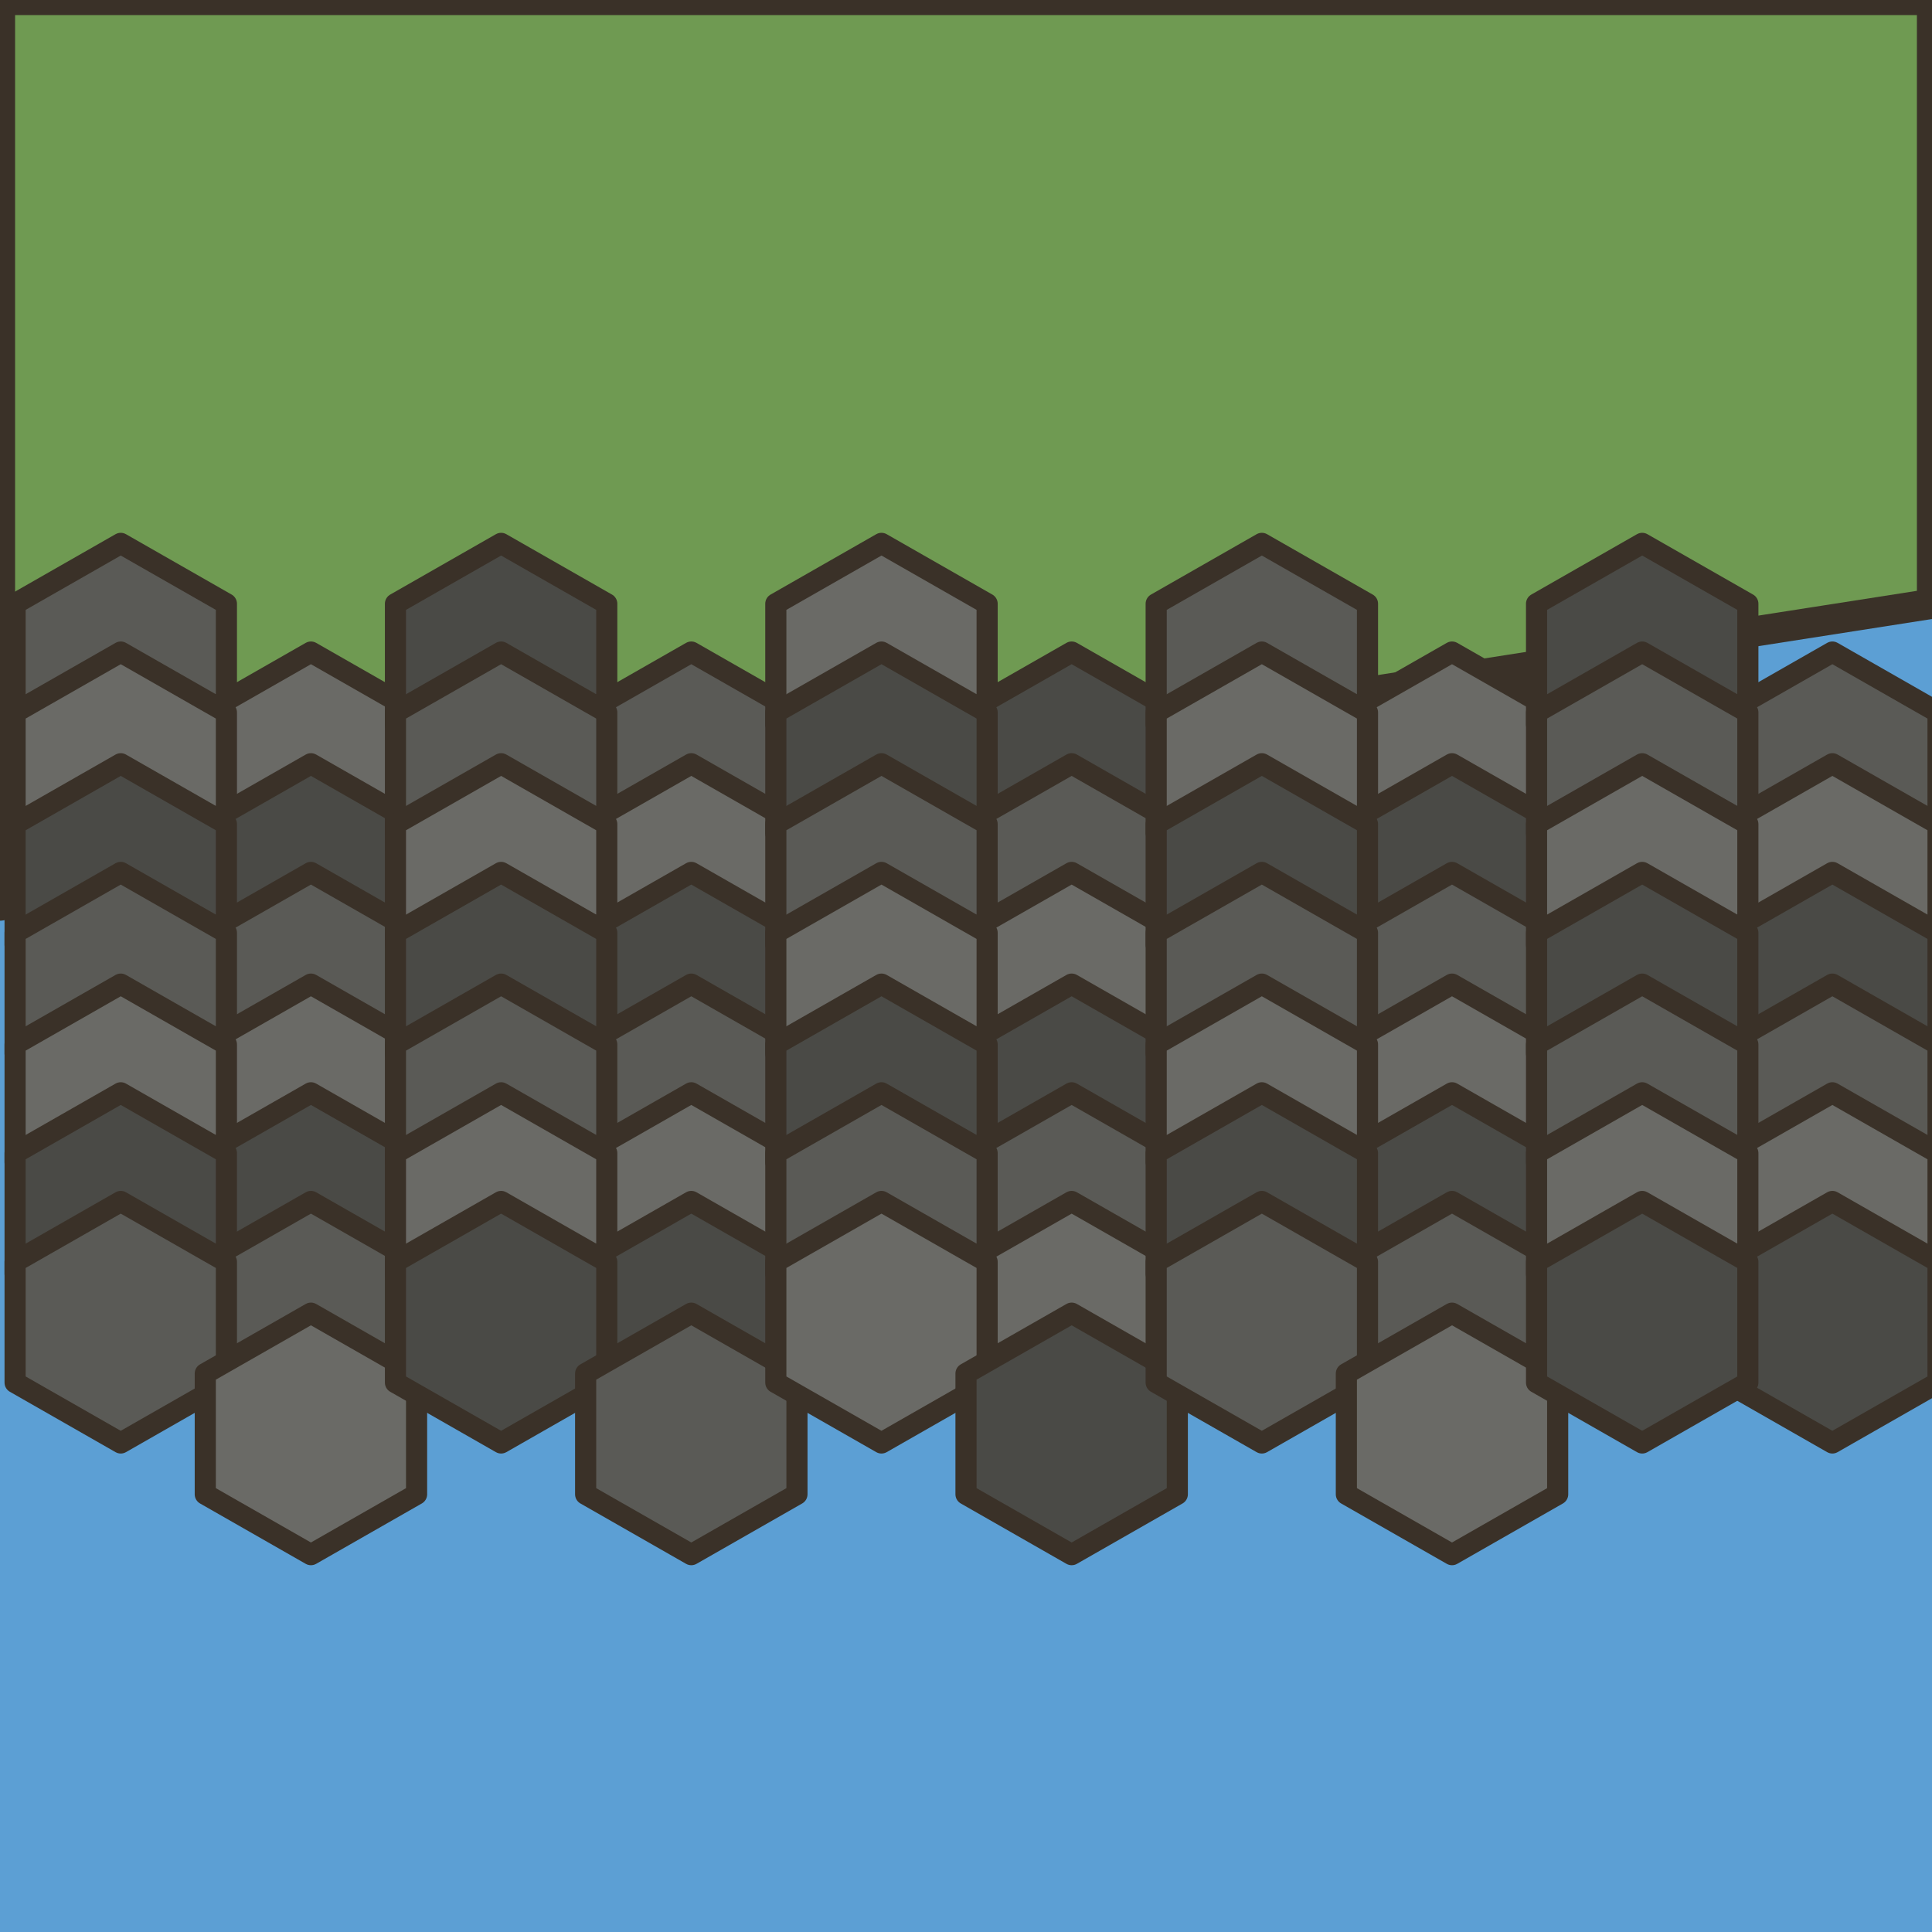
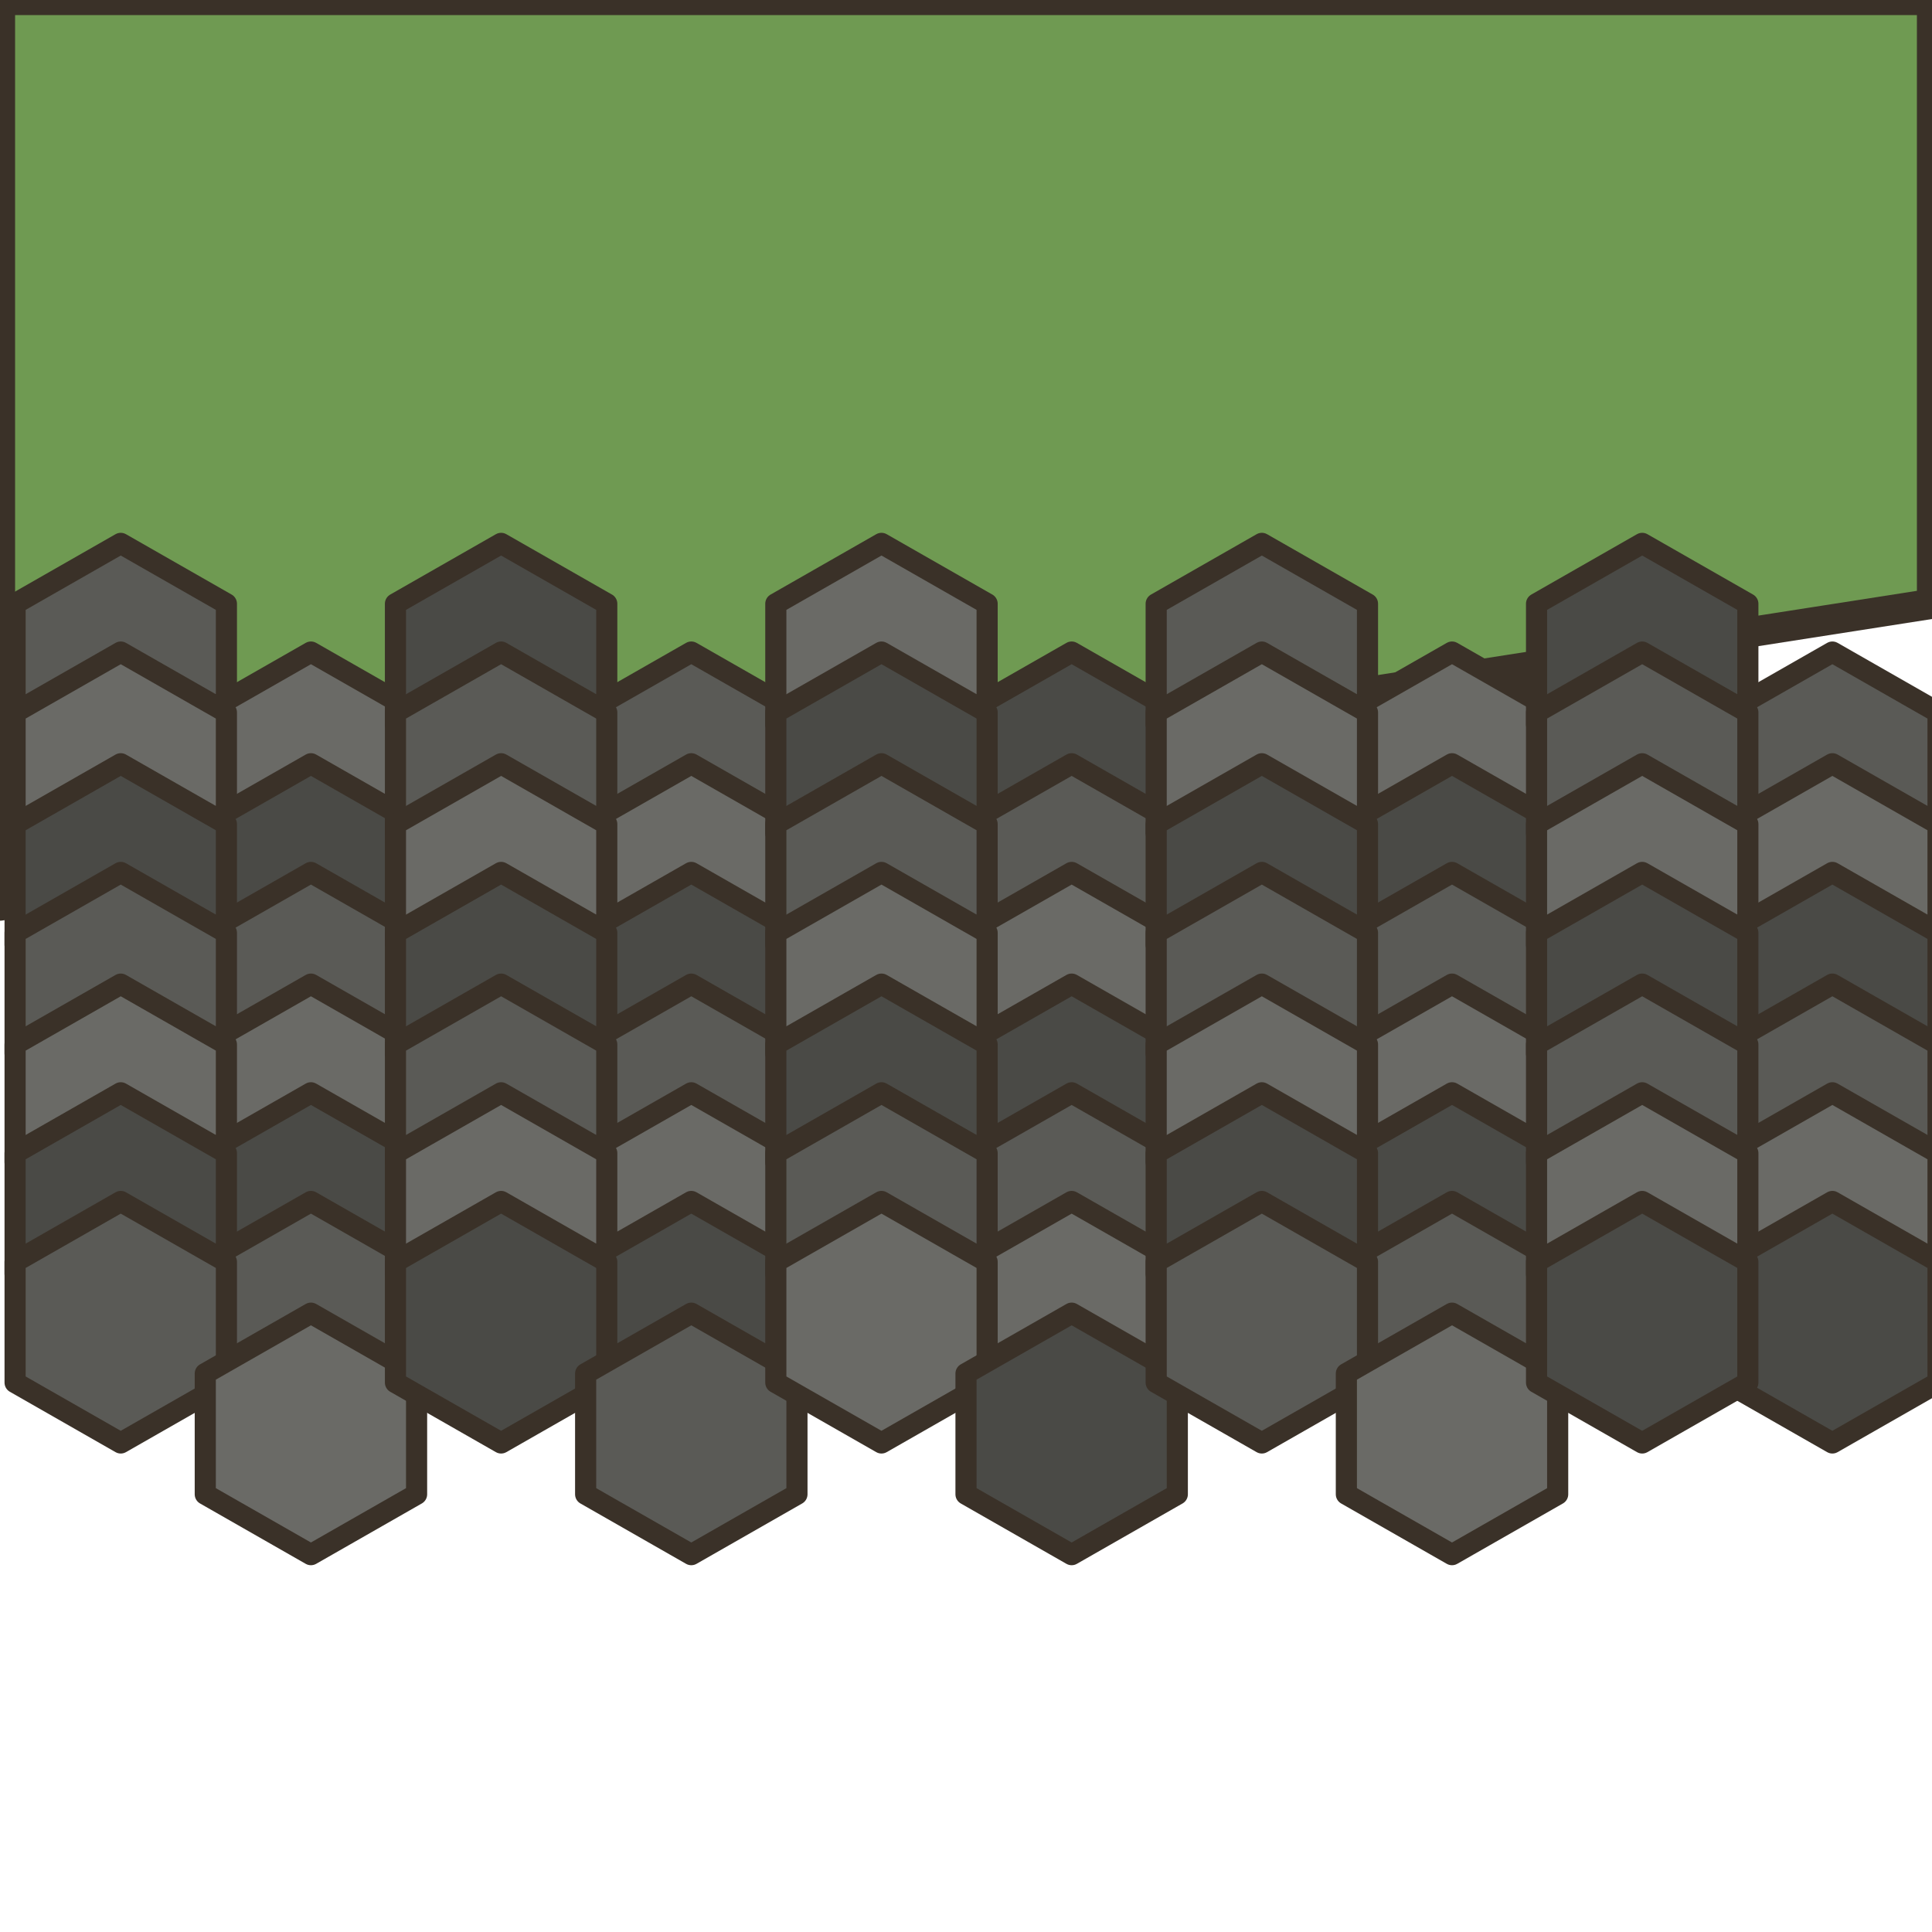
<svg xmlns="http://www.w3.org/2000/svg" width="64" height="64" viewBox="0 0 64 64">
-   <path d="M0.0,0.0 L64.0,0.0 L64.0,64.0 L0.0,64.0 Z" fill="#5c9fd4" />
  <path d="M0.0,0.0 L64.0,0.0 L64.0,20.0 L0.0,30.0 Z" fill="#6f9a52" stroke="#3a3128" stroke-width="1" stroke-linejoin="round" stroke-linecap="round" />
  <path d="M7.5,24.0 L4.0,26.0 L0.5,24.0 L0.5,20.0 L4.0,18.0 L7.5,20.0 Z" fill="#5a5a56" stroke="#3a3128" stroke-width="0.7" stroke-linejoin="round" stroke-linecap="round" />
  <path d="M13.8,27.6 L10.3,29.6 L6.8,27.6 L6.8,23.6 L10.3,21.6 L13.8,23.6 Z" fill="#6a6a66" stroke="#3a3128" stroke-width="0.7" stroke-linejoin="round" stroke-linecap="round" />
  <path d="M20.1,24.0 L16.6,26.0 L13.1,24.0 L13.1,20.0 L16.6,18.0 L20.1,20.0 Z" fill="#4a4a46" stroke="#3a3128" stroke-width="0.7" stroke-linejoin="round" stroke-linecap="round" />
  <path d="M26.4,27.6 L22.9,29.6 L19.4,27.6 L19.4,23.6 L22.9,21.6 L26.4,23.6 Z" fill="#5a5a56" stroke="#3a3128" stroke-width="0.7" stroke-linejoin="round" stroke-linecap="round" />
  <path d="M32.7,24.0 L29.2,26.0 L25.7,24.0 L25.7,20.0 L29.2,18.0 L32.7,20.0 Z" fill="#6a6a66" stroke="#3a3128" stroke-width="0.7" stroke-linejoin="round" stroke-linecap="round" />
  <path d="M39.0,27.6 L35.5,29.6 L32.0,27.6 L32.0,23.6 L35.5,21.6 L39.0,23.6 Z" fill="#4a4a46" stroke="#3a3128" stroke-width="0.7" stroke-linejoin="round" stroke-linecap="round" />
  <path d="M45.3,24.0 L41.8,26.0 L38.3,24.0 L38.3,20.0 L41.8,18.0 L45.3,20.0 Z" fill="#5a5a56" stroke="#3a3128" stroke-width="0.7" stroke-linejoin="round" stroke-linecap="round" />
  <path d="M51.6,27.6 L48.1,29.6 L44.6,27.6 L44.6,23.6 L48.1,21.6 L51.6,23.6 Z" fill="#6a6a66" stroke="#3a3128" stroke-width="0.7" stroke-linejoin="round" stroke-linecap="round" />
  <path d="M57.9,24.0 L54.4,26.0 L50.9,24.0 L50.9,20.0 L54.4,18.0 L57.9,20.0 Z" fill="#4a4a46" stroke="#3a3128" stroke-width="0.7" stroke-linejoin="round" stroke-linecap="round" />
  <path d="M64.2,27.6 L60.7,29.6 L57.2,27.6 L57.2,23.6 L60.7,21.6 L64.2,23.6 Z" fill="#5a5a56" stroke="#3a3128" stroke-width="0.7" stroke-linejoin="round" stroke-linecap="round" />
  <path d="M7.5,27.6 L4.0,29.6 L0.5,27.6 L0.5,23.6 L4.0,21.6 L7.5,23.6 Z" fill="#6a6a66" stroke="#3a3128" stroke-width="0.7" stroke-linejoin="round" stroke-linecap="round" />
  <path d="M13.8,31.3 L10.3,33.3 L6.8,31.3 L6.8,27.3 L10.3,25.3 L13.8,27.3 Z" fill="#4a4a46" stroke="#3a3128" stroke-width="0.7" stroke-linejoin="round" stroke-linecap="round" />
  <path d="M20.1,27.6 L16.6,29.6 L13.1,27.6 L13.1,23.6 L16.6,21.6 L20.1,23.6 Z" fill="#5a5a56" stroke="#3a3128" stroke-width="0.7" stroke-linejoin="round" stroke-linecap="round" />
  <path d="M26.4,31.3 L22.9,33.3 L19.4,31.3 L19.4,27.3 L22.9,25.3 L26.4,27.3 Z" fill="#6a6a66" stroke="#3a3128" stroke-width="0.7" stroke-linejoin="round" stroke-linecap="round" />
  <path d="M32.7,27.6 L29.2,29.6 L25.7,27.6 L25.7,23.6 L29.2,21.6 L32.7,23.6 Z" fill="#4a4a46" stroke="#3a3128" stroke-width="0.7" stroke-linejoin="round" stroke-linecap="round" />
  <path d="M39.0,31.3 L35.5,33.3 L32.0,31.3 L32.0,27.3 L35.5,25.3 L39.0,27.3 Z" fill="#5a5a56" stroke="#3a3128" stroke-width="0.7" stroke-linejoin="round" stroke-linecap="round" />
  <path d="M45.3,27.6 L41.8,29.6 L38.3,27.6 L38.3,23.6 L41.8,21.6 L45.3,23.6 Z" fill="#6a6a66" stroke="#3a3128" stroke-width="0.7" stroke-linejoin="round" stroke-linecap="round" />
  <path d="M51.6,31.3 L48.1,33.3 L44.6,31.3 L44.6,27.3 L48.1,25.3 L51.6,27.3 Z" fill="#4a4a46" stroke="#3a3128" stroke-width="0.7" stroke-linejoin="round" stroke-linecap="round" />
  <path d="M57.9,27.6 L54.4,29.6 L50.9,27.6 L50.9,23.6 L54.4,21.6 L57.9,23.6 Z" fill="#5a5a56" stroke="#3a3128" stroke-width="0.7" stroke-linejoin="round" stroke-linecap="round" />
  <path d="M64.2,31.3 L60.7,33.3 L57.2,31.3 L57.2,27.3 L60.7,25.3 L64.2,27.3 Z" fill="#6a6a66" stroke="#3a3128" stroke-width="0.7" stroke-linejoin="round" stroke-linecap="round" />
  <path d="M7.5,31.3 L4.0,33.3 L0.5,31.3 L0.5,27.3 L4.0,25.3 L7.5,27.3 Z" fill="#4a4a46" stroke="#3a3128" stroke-width="0.7" stroke-linejoin="round" stroke-linecap="round" />
  <path d="M13.8,34.9 L10.3,36.9 L6.8,34.9 L6.8,30.9 L10.3,28.9 L13.8,30.9 Z" fill="#5a5a56" stroke="#3a3128" stroke-width="0.7" stroke-linejoin="round" stroke-linecap="round" />
  <path d="M20.1,31.3 L16.6,33.3 L13.1,31.3 L13.1,27.3 L16.6,25.3 L20.1,27.3 Z" fill="#6a6a66" stroke="#3a3128" stroke-width="0.7" stroke-linejoin="round" stroke-linecap="round" />
  <path d="M26.4,34.9 L22.9,36.9 L19.4,34.9 L19.4,30.9 L22.9,28.9 L26.4,30.9 Z" fill="#4a4a46" stroke="#3a3128" stroke-width="0.7" stroke-linejoin="round" stroke-linecap="round" />
  <path d="M32.7,31.3 L29.2,33.3 L25.7,31.3 L25.7,27.3 L29.2,25.3 L32.7,27.3 Z" fill="#5a5a56" stroke="#3a3128" stroke-width="0.7" stroke-linejoin="round" stroke-linecap="round" />
  <path d="M39.0,34.9 L35.5,36.9 L32.0,34.9 L32.0,30.9 L35.5,28.9 L39.0,30.9 Z" fill="#6a6a66" stroke="#3a3128" stroke-width="0.7" stroke-linejoin="round" stroke-linecap="round" />
  <path d="M45.3,31.3 L41.8,33.3 L38.3,31.3 L38.3,27.3 L41.8,25.3 L45.3,27.3 Z" fill="#4a4a46" stroke="#3a3128" stroke-width="0.7" stroke-linejoin="round" stroke-linecap="round" />
  <path d="M51.6,34.9 L48.1,36.9 L44.6,34.9 L44.6,30.9 L48.1,28.9 L51.6,30.9 Z" fill="#5a5a56" stroke="#3a3128" stroke-width="0.7" stroke-linejoin="round" stroke-linecap="round" />
  <path d="M57.9,31.3 L54.4,33.3 L50.9,31.3 L50.9,27.3 L54.4,25.3 L57.9,27.3 Z" fill="#6a6a66" stroke="#3a3128" stroke-width="0.7" stroke-linejoin="round" stroke-linecap="round" />
  <path d="M64.2,34.9 L60.7,36.9 L57.2,34.9 L57.2,30.9 L60.7,28.9 L64.2,30.9 Z" fill="#4a4a46" stroke="#3a3128" stroke-width="0.7" stroke-linejoin="round" stroke-linecap="round" />
  <path d="M7.5,34.9 L4.0,36.9 L0.5,34.9 L0.5,30.9 L4.0,28.9 L7.5,30.9 Z" fill="#5a5a56" stroke="#3a3128" stroke-width="0.7" stroke-linejoin="round" stroke-linecap="round" />
  <path d="M13.8,38.5 L10.3,40.5 L6.8,38.5 L6.8,34.6 L10.3,32.6 L13.8,34.6 Z" fill="#6a6a66" stroke="#3a3128" stroke-width="0.7" stroke-linejoin="round" stroke-linecap="round" />
  <path d="M20.1,34.9 L16.6,36.9 L13.1,34.9 L13.1,30.9 L16.6,28.9 L20.1,30.9 Z" fill="#4a4a46" stroke="#3a3128" stroke-width="0.7" stroke-linejoin="round" stroke-linecap="round" />
  <path d="M26.4,38.5 L22.9,40.5 L19.4,38.5 L19.4,34.6 L22.9,32.6 L26.4,34.6 Z" fill="#5a5a56" stroke="#3a3128" stroke-width="0.7" stroke-linejoin="round" stroke-linecap="round" />
  <path d="M32.7,34.9 L29.2,36.9 L25.7,34.9 L25.7,30.9 L29.2,28.9 L32.7,30.9 Z" fill="#6a6a66" stroke="#3a3128" stroke-width="0.7" stroke-linejoin="round" stroke-linecap="round" />
  <path d="M39.0,38.5 L35.5,40.5 L32.0,38.5 L32.0,34.6 L35.5,32.6 L39.0,34.6 Z" fill="#4a4a46" stroke="#3a3128" stroke-width="0.7" stroke-linejoin="round" stroke-linecap="round" />
  <path d="M45.3,34.9 L41.8,36.9 L38.3,34.9 L38.3,30.9 L41.8,28.9 L45.3,30.9 Z" fill="#5a5a56" stroke="#3a3128" stroke-width="0.7" stroke-linejoin="round" stroke-linecap="round" />
  <path d="M51.6,38.5 L48.1,40.5 L44.6,38.5 L44.6,34.6 L48.1,32.6 L51.6,34.6 Z" fill="#6a6a66" stroke="#3a3128" stroke-width="0.7" stroke-linejoin="round" stroke-linecap="round" />
  <path d="M57.9,34.9 L54.4,36.9 L50.9,34.9 L50.9,30.9 L54.4,28.9 L57.9,30.9 Z" fill="#4a4a46" stroke="#3a3128" stroke-width="0.7" stroke-linejoin="round" stroke-linecap="round" />
  <path d="M64.2,38.5 L60.7,40.5 L57.2,38.5 L57.2,34.6 L60.7,32.6 L64.2,34.6 Z" fill="#5a5a56" stroke="#3a3128" stroke-width="0.7" stroke-linejoin="round" stroke-linecap="round" />
  <path d="M7.5,38.5 L4.0,40.5 L0.5,38.5 L0.5,34.6 L4.0,32.6 L7.5,34.6 Z" fill="#6a6a66" stroke="#3a3128" stroke-width="0.7" stroke-linejoin="round" stroke-linecap="round" />
  <path d="M13.8,42.2 L10.3,44.2 L6.8,42.2 L6.8,38.2 L10.3,36.2 L13.8,38.2 Z" fill="#4a4a46" stroke="#3a3128" stroke-width="0.7" stroke-linejoin="round" stroke-linecap="round" />
  <path d="M20.1,38.5 L16.6,40.5 L13.1,38.5 L13.1,34.6 L16.6,32.6 L20.1,34.6 Z" fill="#5a5a56" stroke="#3a3128" stroke-width="0.7" stroke-linejoin="round" stroke-linecap="round" />
  <path d="M26.4,42.2 L22.9,44.2 L19.4,42.2 L19.4,38.2 L22.9,36.2 L26.4,38.2 Z" fill="#6a6a66" stroke="#3a3128" stroke-width="0.7" stroke-linejoin="round" stroke-linecap="round" />
  <path d="M32.7,38.5 L29.2,40.5 L25.7,38.5 L25.7,34.6 L29.2,32.6 L32.7,34.6 Z" fill="#4a4a46" stroke="#3a3128" stroke-width="0.7" stroke-linejoin="round" stroke-linecap="round" />
  <path d="M39.0,42.2 L35.5,44.2 L32.0,42.2 L32.0,38.2 L35.5,36.2 L39.0,38.2 Z" fill="#5a5a56" stroke="#3a3128" stroke-width="0.7" stroke-linejoin="round" stroke-linecap="round" />
  <path d="M45.3,38.5 L41.8,40.5 L38.3,38.5 L38.3,34.6 L41.8,32.6 L45.3,34.6 Z" fill="#6a6a66" stroke="#3a3128" stroke-width="0.7" stroke-linejoin="round" stroke-linecap="round" />
  <path d="M51.6,42.2 L48.1,44.2 L44.6,42.2 L44.6,38.2 L48.1,36.2 L51.6,38.2 Z" fill="#4a4a46" stroke="#3a3128" stroke-width="0.7" stroke-linejoin="round" stroke-linecap="round" />
  <path d="M57.9,38.5 L54.4,40.5 L50.9,38.5 L50.9,34.6 L54.4,32.6 L57.9,34.6 Z" fill="#5a5a56" stroke="#3a3128" stroke-width="0.7" stroke-linejoin="round" stroke-linecap="round" />
  <path d="M64.2,42.2 L60.7,44.2 L57.2,42.2 L57.2,38.2 L60.7,36.2 L64.2,38.2 Z" fill="#6a6a66" stroke="#3a3128" stroke-width="0.7" stroke-linejoin="round" stroke-linecap="round" />
  <path d="M7.5,42.2 L4.0,44.2 L0.5,42.2 L0.5,38.2 L4.0,36.2 L7.5,38.2 Z" fill="#4a4a46" stroke="#3a3128" stroke-width="0.7" stroke-linejoin="round" stroke-linecap="round" />
  <path d="M13.8,45.8 L10.3,47.8 L6.8,45.8 L6.8,41.8 L10.3,39.8 L13.8,41.8 Z" fill="#5a5a56" stroke="#3a3128" stroke-width="0.7" stroke-linejoin="round" stroke-linecap="round" />
  <path d="M20.1,42.2 L16.6,44.2 L13.1,42.2 L13.1,38.2 L16.6,36.2 L20.1,38.2 Z" fill="#6a6a66" stroke="#3a3128" stroke-width="0.7" stroke-linejoin="round" stroke-linecap="round" />
  <path d="M26.4,45.8 L22.9,47.8 L19.4,45.8 L19.4,41.8 L22.9,39.8 L26.4,41.8 Z" fill="#4a4a46" stroke="#3a3128" stroke-width="0.7" stroke-linejoin="round" stroke-linecap="round" />
  <path d="M32.7,42.2 L29.2,44.2 L25.7,42.2 L25.7,38.2 L29.2,36.2 L32.7,38.2 Z" fill="#5a5a56" stroke="#3a3128" stroke-width="0.7" stroke-linejoin="round" stroke-linecap="round" />
  <path d="M39.0,45.8 L35.5,47.8 L32.0,45.8 L32.0,41.8 L35.5,39.8 L39.0,41.8 Z" fill="#6a6a66" stroke="#3a3128" stroke-width="0.7" stroke-linejoin="round" stroke-linecap="round" />
  <path d="M45.3,42.2 L41.8,44.2 L38.3,42.2 L38.3,38.2 L41.8,36.2 L45.3,38.2 Z" fill="#4a4a46" stroke="#3a3128" stroke-width="0.7" stroke-linejoin="round" stroke-linecap="round" />
  <path d="M51.6,45.8 L48.1,47.8 L44.6,45.8 L44.6,41.8 L48.1,39.8 L51.6,41.8 Z" fill="#5a5a56" stroke="#3a3128" stroke-width="0.7" stroke-linejoin="round" stroke-linecap="round" />
  <path d="M57.9,42.2 L54.4,44.2 L50.9,42.2 L50.9,38.2 L54.4,36.2 L57.9,38.2 Z" fill="#6a6a66" stroke="#3a3128" stroke-width="0.7" stroke-linejoin="round" stroke-linecap="round" />
  <path d="M64.2,45.8 L60.7,47.8 L57.2,45.8 L57.2,41.8 L60.7,39.8 L64.2,41.8 Z" fill="#4a4a46" stroke="#3a3128" stroke-width="0.7" stroke-linejoin="round" stroke-linecap="round" />
  <path d="M7.5,45.8 L4.0,47.8 L0.5,45.8 L0.5,41.8 L4.0,39.8 L7.5,41.8 Z" fill="#5a5a56" stroke="#3a3128" stroke-width="0.7" stroke-linejoin="round" stroke-linecap="round" />
  <path d="M13.8,49.5 L10.3,51.5 L6.8,49.5 L6.8,45.5 L10.3,43.5 L13.8,45.5 Z" fill="#6a6a66" stroke="#3a3128" stroke-width="0.7" stroke-linejoin="round" stroke-linecap="round" />
  <path d="M20.1,45.8 L16.6,47.8 L13.1,45.8 L13.1,41.8 L16.6,39.8 L20.1,41.8 Z" fill="#4a4a46" stroke="#3a3128" stroke-width="0.7" stroke-linejoin="round" stroke-linecap="round" />
  <path d="M26.4,49.5 L22.9,51.5 L19.4,49.5 L19.4,45.5 L22.9,43.5 L26.4,45.5 Z" fill="#5a5a56" stroke="#3a3128" stroke-width="0.7" stroke-linejoin="round" stroke-linecap="round" />
  <path d="M32.7,45.8 L29.2,47.8 L25.7,45.8 L25.7,41.8 L29.2,39.8 L32.7,41.8 Z" fill="#6a6a66" stroke="#3a3128" stroke-width="0.7" stroke-linejoin="round" stroke-linecap="round" />
  <path d="M39.0,49.5 L35.5,51.5 L32.0,49.5 L32.0,45.5 L35.5,43.5 L39.0,45.5 Z" fill="#4a4a46" stroke="#3a3128" stroke-width="0.7" stroke-linejoin="round" stroke-linecap="round" />
  <path d="M45.3,45.8 L41.8,47.8 L38.3,45.8 L38.3,41.8 L41.8,39.8 L45.3,41.8 Z" fill="#5a5a56" stroke="#3a3128" stroke-width="0.7" stroke-linejoin="round" stroke-linecap="round" />
  <path d="M51.6,49.5 L48.1,51.5 L44.6,49.5 L44.6,45.5 L48.1,43.5 L51.6,45.5 Z" fill="#6a6a66" stroke="#3a3128" stroke-width="0.7" stroke-linejoin="round" stroke-linecap="round" />
  <path d="M57.9,45.8 L54.4,47.8 L50.9,45.8 L50.9,41.8 L54.4,39.8 L57.9,41.8 Z" fill="#4a4a46" stroke="#3a3128" stroke-width="0.7" stroke-linejoin="round" stroke-linecap="round" />
</svg>
